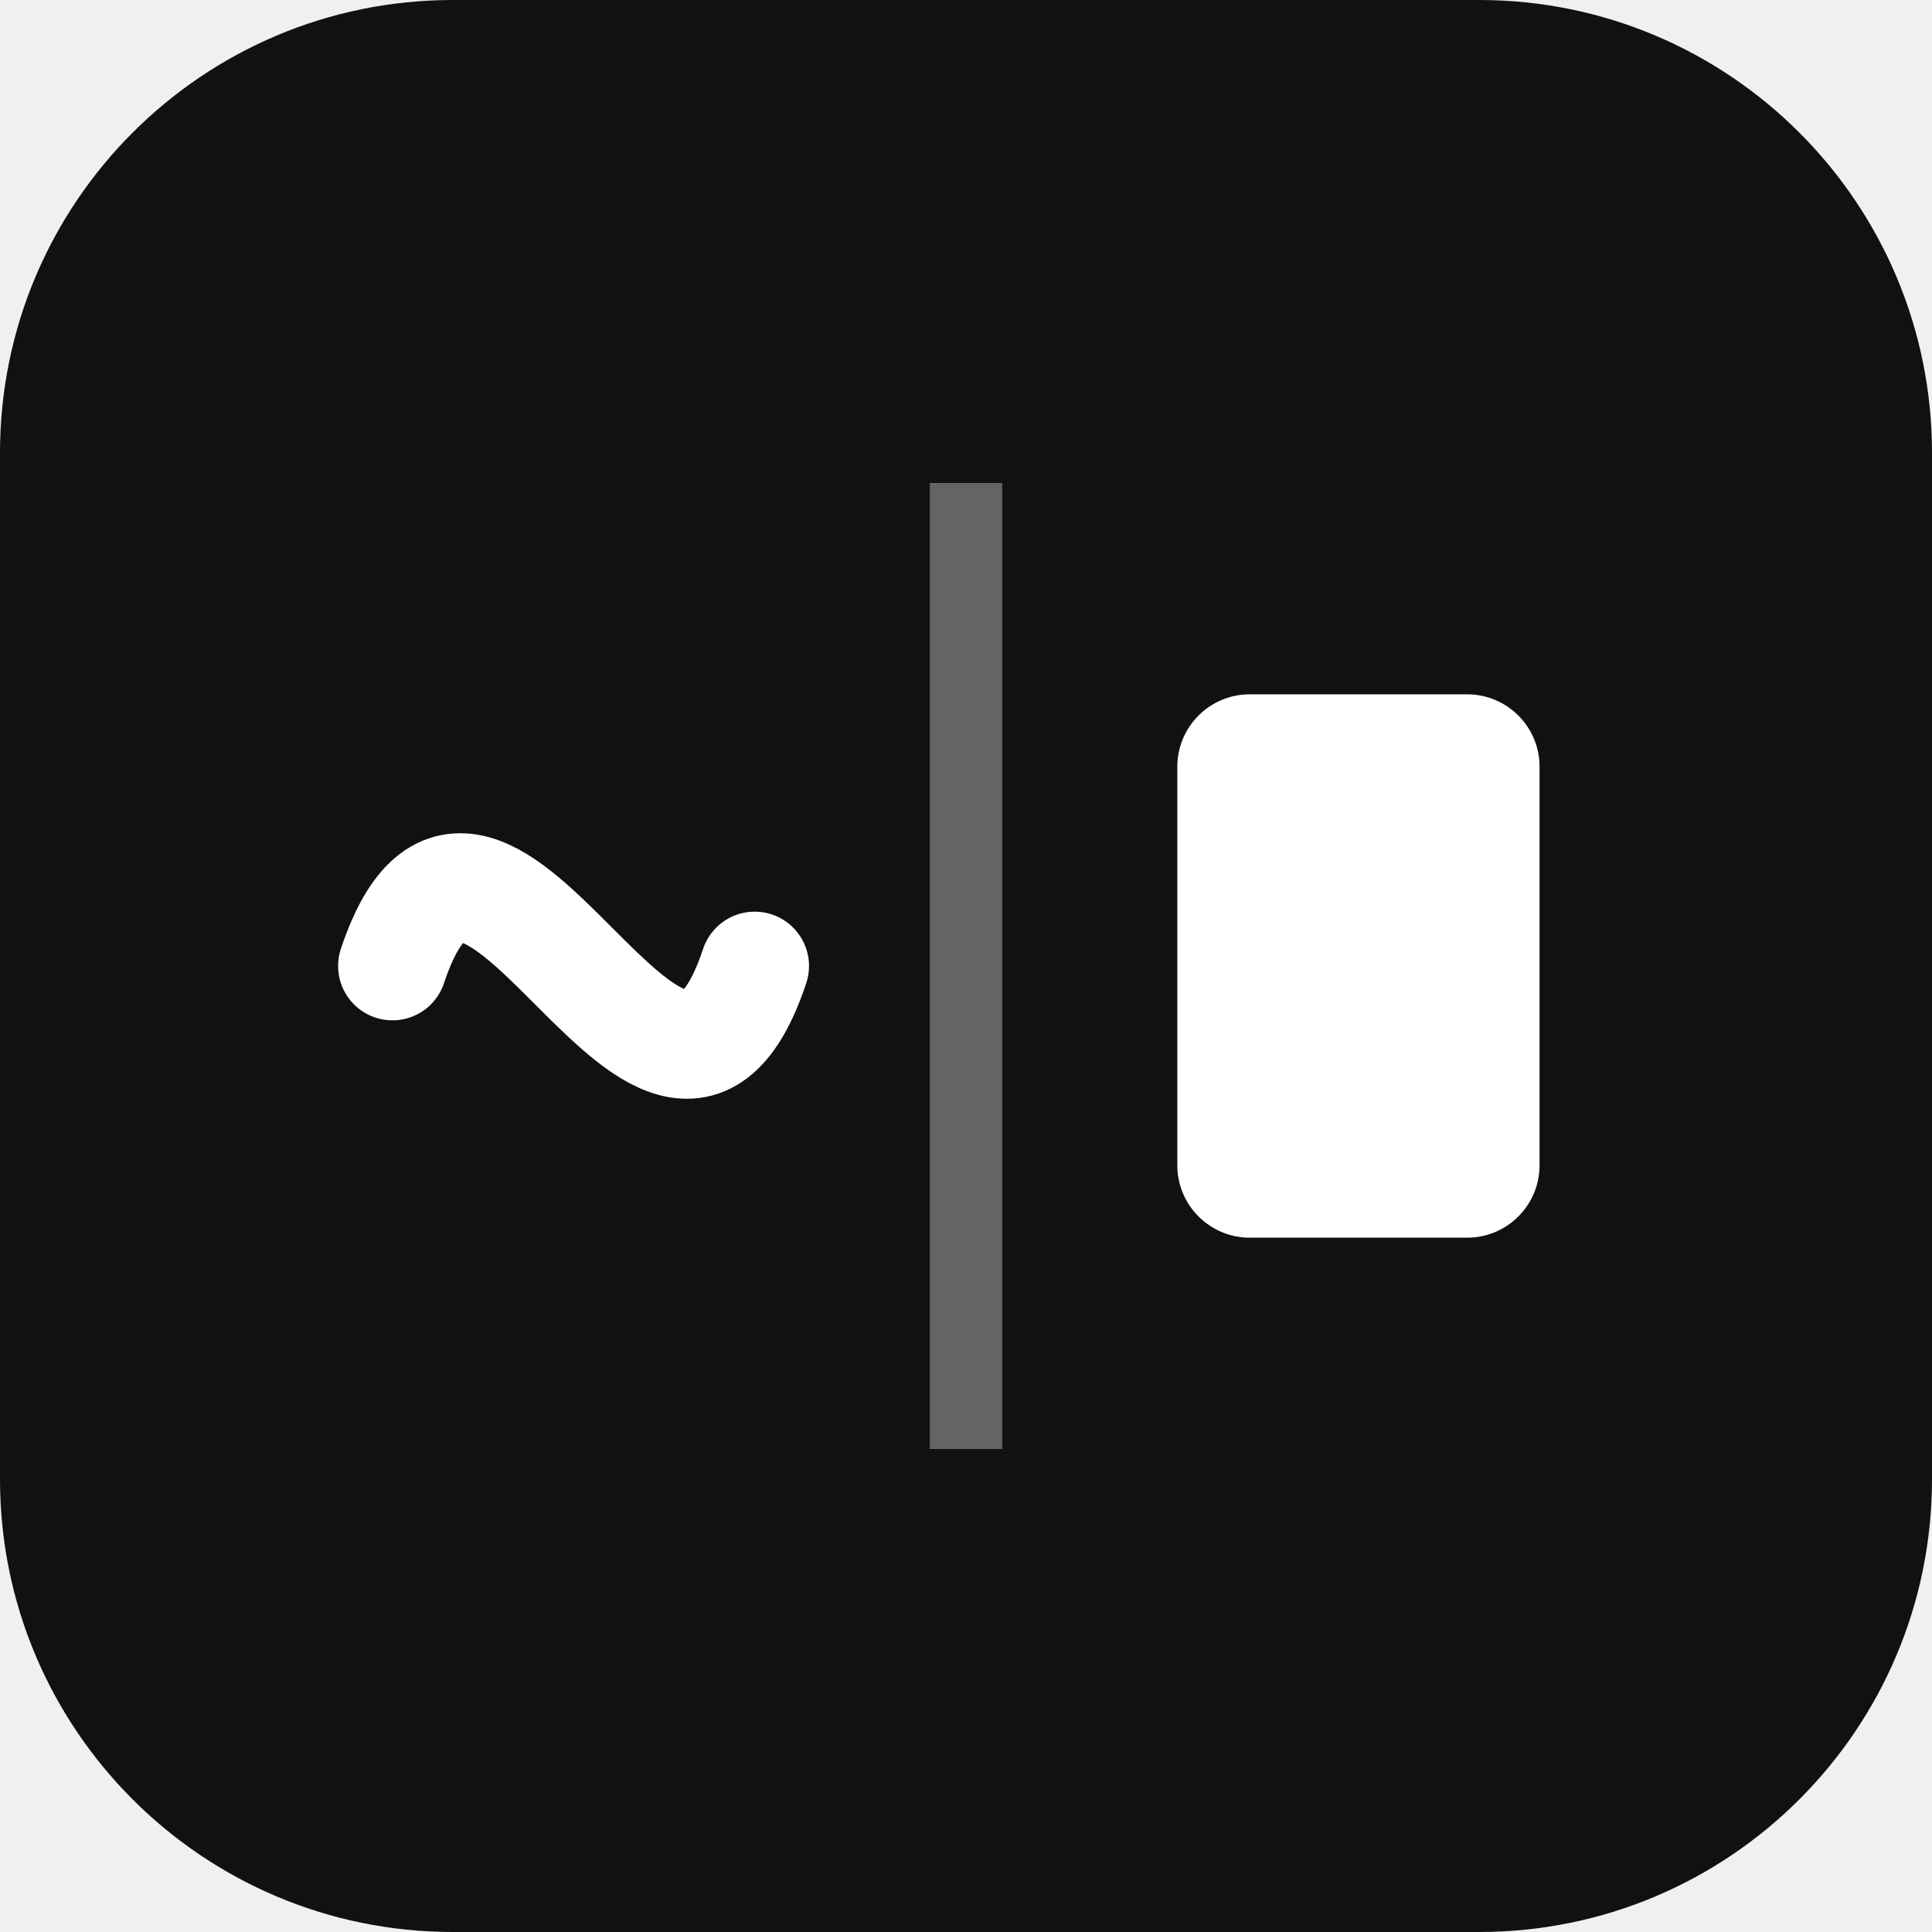
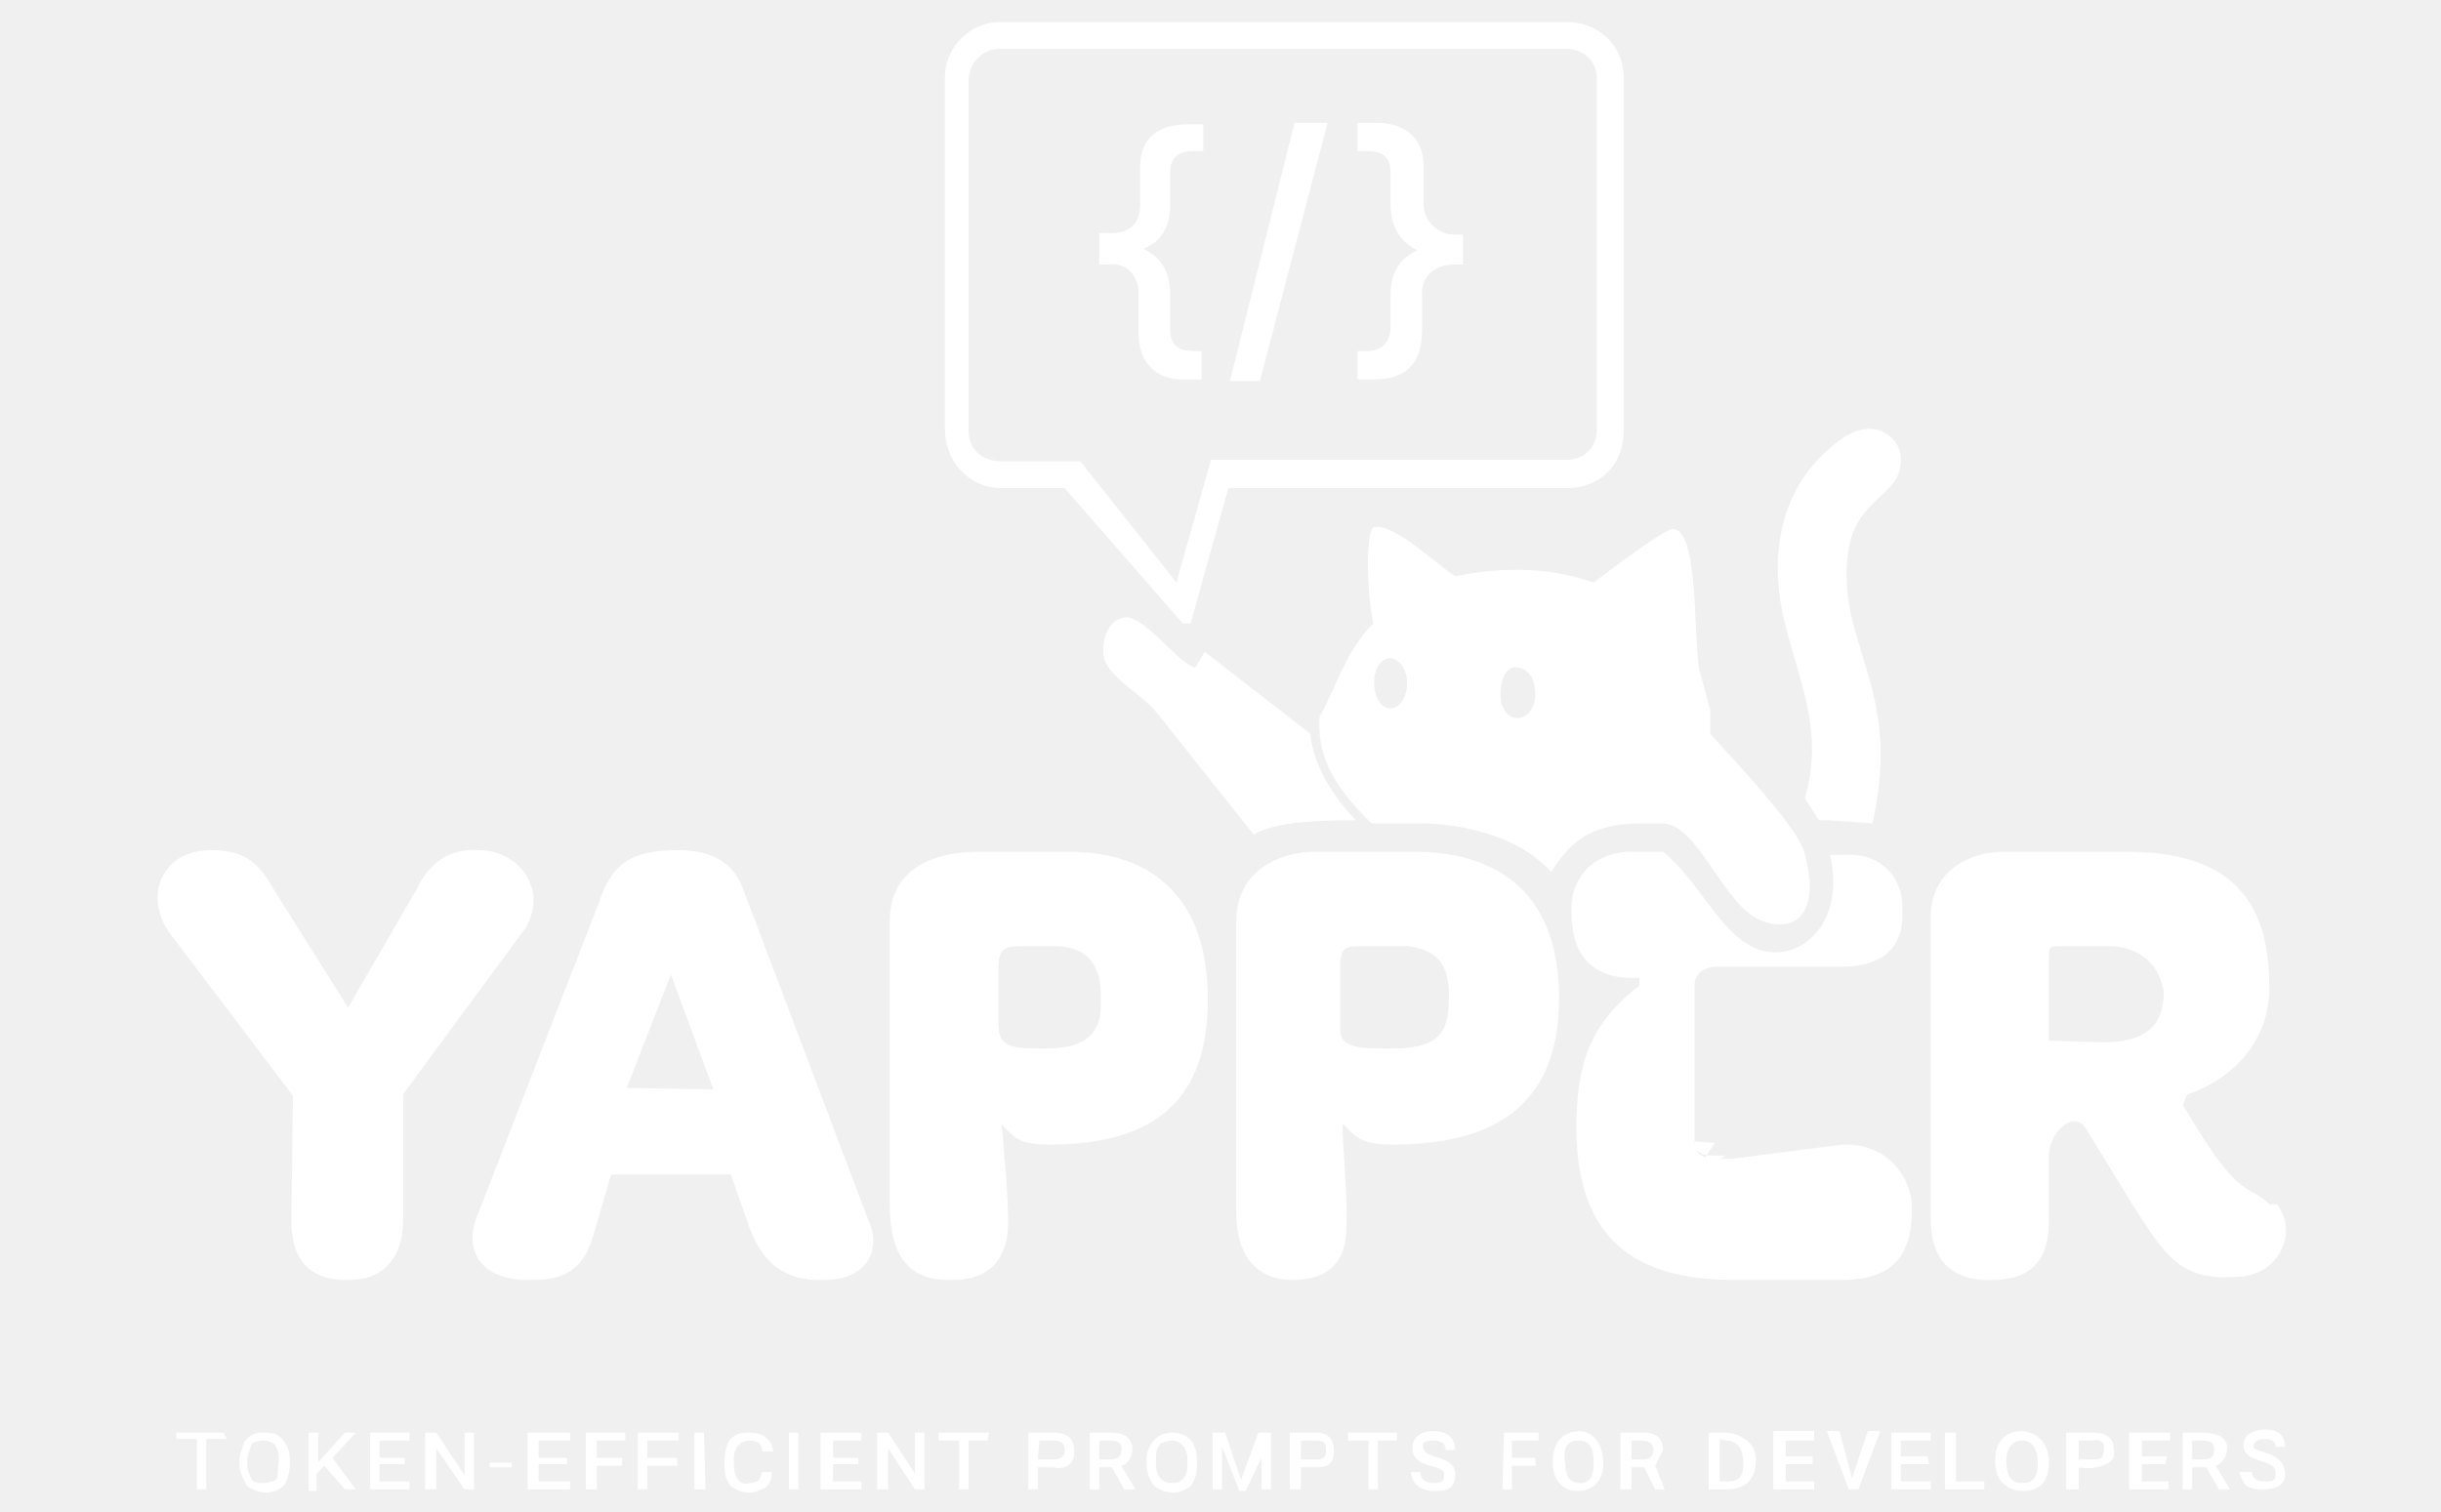
- <svg xmlns="http://www.w3.org/2000/svg" viewBox="0 0 32 32" width="32" height="32" fill="none">
-   <rect width="32" height="32" rx="7.5" fill="#111111" />
-   <path d="M6.5 16C8 11.5 11 20.5 12.5 16" stroke="#FFFFFF" stroke-width="1.8" stroke-linecap="round" />
-   <line x1="16" y1="8" x2="16" y2="24" stroke="#FFFFFF" stroke-width="1.2" stroke-opacity="0.35" />
-   <rect x="19.5" y="11.5" width="6" height="9" rx="1.2" fill="#FFFFFF" />
+ <svg xmlns="http://www.w3.org/2000/svg" viewBox="0 0 155 96" fill="#FFFFFF">
+   <style type="text/css">.cls-0 {fill:#FFFFFF;}</style>
+   <path class="cls-0" d="m77 8-3.6 16.1" />
+   <path d="m99.5 1.4h-36c-1.9 0-3.5 1.6-3.5 3.5v22.3c0 2.1 1.5 3.8 3.6 3.8h4l7.5 8.6h0.5l2.4-8.6h21.5c2.1 0 3.6-1.5 3.6-3.6v-22.5c0-2-1.6-3.5-3.6-3.5zm1.9 25.9c0 1-0.7 1.9-1.9 1.9h-22.6l-2.2 7.8-6.1-7.7h-5c-1.2 0-2.1-0.7-2.1-2v-22.2c0-1 0.8-2 2-2h35.9c1.2 0 2 0.8 2 1.9v22.3z" />
+   <path d="m75 24.1h1.3v-1.8h-0.4c-1 0-1.6-0.3-1.6-1.4v-2.2c0-1.4-0.5-2.3-1.7-2.9 1-0.4 1.7-1.2 1.7-2.8v-2c0-1.1 0.6-1.4 1.5-1.4h0.6v-1.7h-1c-1.8 0-3 0.8-3 2.7v2.4c0 1-0.5 1.8-1.8 1.8h-0.8v2h0.7c1.1-0.1 1.8 0.8 1.8 1.8v2.6c0 1.8 1.1 2.9 2.7 2.9z" />
+   <path d="m84.3 7.8h-2.1l-4.1 16.4h1.9z" />
+   <path d="m88.3 11v2c0 1.5 0.7 2.4 1.7 2.9-1.1 0.5-1.7 1.4-1.7 2.8v2c0 1.2-0.7 1.6-1.5 1.6h-0.6v1.8h1c1.8 0 3.1-0.7 3.1-3.2v-2.3c0-1.1 0.9-1.8 2-1.8h0.6v-1.9h-0.6c-0.9 0-1.9-0.8-1.9-1.9v-2.4c0-1.8-1.1-2.7-2.8-2.8h-1.4v1.8h0.6c0.8 0 1.5 0.2 1.5 1.4z" />
+   <path class="cls-0" d="m83.2 46.6-6.7-5.2-0.6 1c-0.9-0.1-3-3-4.3-3.2-1.1 0-1.7 1.2-1.5 2.6 0.3 1.2 2.5 2.4 3.3 3.4l6.2 7.8c1.3-0.7 3.3-0.9 6.5-0.9-1-1-2.7-3.2-2.9-5.5z" />
+   <path class="cls-0" d="m108.6 45.1-0.7-2.6c-0.4-2.2 0-8.9-1.7-8.9-0.6 0.1-3.3 2.1-5 3.4-2.9-1-5.8-1-8.8-0.4-1-0.6-4-3.5-5.2-3.1-0.5 0.5-0.4 4.1 0 6.1-1.8 1.8-2.4 4.2-3.4 5.9-0.2 2.4 0.8 4.4 3.3 6.8h3c2.5 0 6.3 0.7 8.4 3.1 1.4-2.3 2.9-3.1 5.9-3.1h1.1c2.4 0 3.9 5.3 6.4 6.2s3.7-1 2.6-4.6c-0.9-2-4.5-5.7-5.9-7.3v-1.5zm-20.3-0.1c-1.3 0-1.5-3.1 0-3.2 1.5 0.3 1.3 3.1 0 3.2zm8.1 0.6c-1.6 0.1-1.4-3.5 0-3.2 1.5 0.2 1.4 3.2 0 3.2z" />
+   <path class="cls-0" d="m116.1 52.1 2.8 0.2c2-8.8-2.5-11.5-1.5-17.5 0.6-3.3 3.4-3.3 3.3-5.7 0-1.2-1.5-2.6-3.5-1.4-2.4 1.6-4.5 4.4-4.3 9 0.2 4.7 3.3 8.7 1.7 14l0.9 1.4h0.6z" />
+   <path d="m18.6 69.6-7.8-10.3c-1.7-2.3-0.6-5.3 2.6-5.3 1.6 0 2.8 0.4 3.8 2.2l4.9 7.8 4.4-7.6c0.9-1.8 2.2-2.5 3.9-2.4 2.5 0 4.4 2.4 3 4.9l-7.8 10.6v8c0 2.3-1.2 3.8-3.4 3.8-2.5 0.1-3.7-1.3-3.7-3.7l0.1-8z" />
+   <path d="m47.2 56.5c-0.6-1.6-1.8-2.5-4.2-2.5-3.1 0-4.2 1-5 3.4l-7.8 20.1c-0.7 2 0.4 3.9 3.6 3.8 2.2 0 3.3-0.8 3.9-2.9l1.1-3.8h7.6l1.2 3.4c0.9 2.4 2.4 3.4 4.8 3.3 2.5 0 3.7-1.8 2.7-3.9l-7.9-20.9zm-7.4 12.6 2.8-7.2 2.7 7.3-5.5-0.1z" />
+   <path d="m67.9 54.1h-5.8c-2.7 0-5.6 1-5.6 4.4v18c0 3.4 1.3 4.9 4 4.8 2.4 0 3.4-1.4 3.5-3.3 0.1-1.6-0.4-6.6-0.4-6.6 0.8 0.9 1.2 1.3 3 1.3 6 0 10.1-2.2 10.1-9.2s-4.1-9.4-8.8-9.4zm-1.5 12.5c-2 0-3 0-3-1.5v-3.7c0-1.3 0.6-1.3 1.6-1.3h2.2c1.7 0.1 2.8 1 2.7 3.5 0.1 2.3-1.3 3-3.5 3z" />
+   <path d="m89.8 54.1h-6.4c-1.8 0-4.9 1-4.9 4.4v18.5c0 2.9 1.4 4.3 3.6 4.3 2.3 0 3.4-1.2 3.4-3.4 0.1-2.5-0.4-6.5-0.2-6.5 0.8 0.9 1.3 1.3 3.1 1.3 6 0 10.6-2.1 10.6-9.3s-4.5-9.3-9.2-9.3zm-1.5 12.5c-1.9 0-3.2 0-3.2-1.2v-4c0-1.3 0.4-1.3 1.5-1.3h2.8c1.6 0.2 2.7 0.9 2.6 3.4 0 2.4-1 3.1-3.7 3.1z" />
+   <path d="m108.9 72.6-1.3 1.9 2-1.1c-1 0-2 0.1-2-0.8v-10c0-1 1-1.2 1.4-1.2h8c2 0 3.9-0.8 3.8-3.5 0.1-2.2-1.4-3.8-3.8-3.6h-0.8c1 4.3-1.8 6.7-4.2 6.1-2.6-0.6-4-4.4-6.4-6.3h-2c-2.6 0-4 1.9-3.8 4 0 2.5 1.3 4.2 4.3 4v0.5c-3.1 2.4-4 4.9-4 9 0 6.9 3.5 9.7 10 9.7h6.8c2.6 0 4.6-0.9 4.5-4.7 0-1.5-1.3-4-4.4-3.9l-7 0.9c-1.1 0-2.4 0.2-2.4-1.1" />
+   <path d="m144.1 76.5c-0.5-0.6-1.2-0.7-2.1-1.5-1.4-1.3-2.9-4.1-3.4-4.8l0.3-0.7c1.7-0.5 5.2-2.5 5.2-6.8 0-5.6-2.5-8.6-9.1-8.6h-7.8c-2.2 0-4.6 1.3-4.6 4.1v19.3c0 3 1.9 3.9 3.9 3.8 2.1 0 3.6-0.9 3.6-3.7v-4.2c0-1.4 1.5-2.9 2.3-1.8l3 4.9c2 3.1 3 4.9 6.6 4.6 2.6 0 4-2.7 2.6-4.6h-0.5zm-10.5-10.3-3.5-0.1v-5.1c0-0.9 0-0.9 0.8-0.9h3.2c1.5 0.1 2.9 0.8 3.3 2.9 0 2-1 3.2-3.8 3.2z" />
+   <path class="cls-0" d="m14.4 91.4h-1.3v3.2h-0.6v-3.2h-1.3v-0.4h3l0.2 0.4z" />
+   <path class="cls-0" d="m18.4 93c0 0.6-0.2 1.1-0.4 1.4-0.3 0.2-0.6 0.4-1.1 0.4s-0.9-0.2-1.2-0.4c-0.2-0.4-0.5-0.8-0.5-1.4v-0.3c0-0.3 0.2-0.7 0.3-1.1 0.4-0.5 0.7-0.6 1.2-0.6 0.7 0 1 0.1 1.3 0.5s0.4 0.7 0.4 1.2v0.3zm-0.7-0.3c0-0.5-0.1-0.7-0.3-1-0.2-0.1-0.4-0.2-0.7-0.2s-0.6 0.1-0.7 0.2c-0.1 0.3-0.3 0.7-0.3 1v0.3c0 0.5 0.2 0.7 0.3 1 0.2 0.2 0.5 0.2 0.7 0.2s0.8-0.1 0.9-0.3l0.1-1.2z" />
+   <path class="cls-0" d="m20.6 93.1-0.5 0.5v1.1h-0.5v-3.7h0.6v1.9l1.7-1.9h0.7l-1.5 1.6 1.5 2h-0.7l-1.3-1.5z" />
+   <path class="cls-0" d="m25.7 93h-1.6v1.1h1.9v0.5h-2.5v-3.6h2.5v0.5h-1.9v1.1h1.6v0.4z" />
+   <path class="cls-0" d="m30.1 94.6h-0.6l-1.8-2.6v2.6h-0.7v-3.6h0.7l1.8 2.7v-2.7h0.6v3.6z" />
+   <path class="cls-0" d="m32.5 93.2h-1.4v-0.3h1.4v0.3z" />
+   <path class="cls-0" d="m36 93h-1.8v1.1h2v0.5h-2.7v-3.6h2.7v0.5h-2v1.1h1.8v0.4z" />
+   <path class="cls-0" d="m39.5 93.1h-1.6v1.5h-0.7v-3.6h2.5v0.5h-1.8v1.1h1.6v0.5z" />
+   <path class="cls-0" d="m43 93.1h-1.9v1.5h-0.6v-3.6h2.6v0.5h-2v1.1h1.9v0.5z" />
+   <path class="cls-0" d="m44.8 94.6h-0.7v-3.6h0.6l0.1 3.6z" />
+   <path class="cls-0" d="m49 93.5c0 0.5-0.1 0.7-0.4 1-0.3 0.1-0.6 0.3-1 0.3-0.6 0-0.9-0.2-1.2-0.4-0.3-0.4-0.4-0.8-0.4-1.4v-0.3c0-0.3 0.1-0.7 0.2-1 0.3-0.6 0.8-0.7 1.3-0.7 1.1 0 1.5 0.5 1.6 1.2h-0.7c0-0.5-0.3-0.7-0.8-0.7-0.6 0-1 0.5-1 1.1v0.4c0 0.9 0.4 1.4 1 1.2 0.3 0 0.5-0.1 0.6-0.2l0.2-0.5h0.6z" />
+   <path class="cls-0" d="m50.7 94.6h-0.6v-3.6h0.6v3.6z" />
+   <path class="cls-0" d="m54.5 93h-1.6v1.1h1.8v0.5h-2.6v-3.6h2.6v0.5h-1.8v1.1h1.6v0.4z" />
+   <path class="cls-0" d="m58.7 94.6h-0.6l-1.7-2.6v2.6h-0.7v-3.6h0.7l1.7 2.6v-2.6h0.6v3.6z" />
+   <path class="cls-0" d="m62.7 91.5h-1.2v3.1h-0.6v-3.1h-1.3v-0.5h3.2l-0.1 0.5z" />
+   <path class="cls-0" d="m65.9 93.2v1.4h-0.6v-3.6h1.6c1 0 1.3 0.5 1.3 1.1 0.1 0.8-0.5 1.3-1.3 1.1h-1zm0-0.5h1c0.5 0 0.7-0.2 0.7-0.6s-0.2-0.6-0.7-0.6h-0.9l-0.1 1.2z" />
+   <path class="cls-0" d="m70.6 93.2h-0.8v1.4h-0.6v-3.6h1.3c1 0 1.4 0.4 1.4 1s-0.3 1-0.7 1.1l0.9 1.5h-0.7l-0.8-1.4zm-0.8-0.5h0.7c0.5 0 0.7-0.2 0.7-0.6 0.1-0.4-0.2-0.6-0.7-0.6h-0.7v1.2z" />
+   <path class="cls-0" d="m76 93c0 0.6-0.1 1-0.4 1.4-0.3 0.2-0.6 0.4-1.1 0.4s-0.9-0.2-1.2-0.4c-0.3-0.4-0.5-0.9-0.5-1.4v-0.3c0-0.7 0.5-1.7 1.6-1.7s1.6 0.7 1.6 1.7v0.3zm-0.6-0.3c0-0.7-0.4-1.2-1-1.2-1 0.1-1 0.5-1 1.5 0 0.5 0.2 1.2 1 1.2 0.6 0 1-0.3 1-1.2v-0.3z" />
+   <path class="cls-0" d="m77.8 91 1 3 1.1-3h0.8v3.6h-0.6v-2.6 0.6l-1 2.1h-0.4l-1.1-2.8v2.7h-0.6v-3.6h0.8z" />
+   <path class="cls-0" d="m82.6 93.2v1.4h-0.7v-3.6h1.7c0.8 0 1.1 0.5 1.1 1.1 0 0.8-0.3 1.1-1.1 1.1h-1zm0-0.5h1c0.5 0 0.6-0.2 0.6-0.6s-0.1-0.6-0.6-0.6h-1v1.2z" />
+   <path class="cls-0" d="m88.7 91.5h-1.2v3.1h-0.6v-3.1h-1.3v-0.5h3.1v0.5z" />
+   <path class="cls-0" d="m91.7 93.7c0.1-0.8-2.1-0.3-2-1.8 0-0.5 0.4-1 1.3-1 1.4 0 1.4 1 1.4 1.2h-0.6c0-0.5-0.4-0.6-0.8-0.6s-0.8 0.1-0.6 0.5c0 0.7 2.1 0.4 2 1.7 0 1-0.8 1-1.3 1-1.4 0-1.5-1-1.5-1.2h0.6c0 0.4 0.2 0.7 0.9 0.7 0.5 0 0.6-0.2 0.6-0.5z" />
+   <path class="cls-0" d="m97.5 93.1h-1.5v1.5h-0.6l0.1-3.6h2.2v0.5h-1.7v1.1h1.5v0.5z" />
+   <path class="cls-0" d="m101.8 93c0 1.1-0.7 1.7-1.6 1.7-1.1 0-1.6-0.8-1.6-1.8 0-1.2 0.5-1.9 1.6-2 1 0 1.6 0.8 1.6 2.1zm-2.4 0c0 0.7 0.2 1.2 1 1.2 0.6 0 0.8-0.6 0.8-1.2 0-1-0.2-1.5-1-1.5-0.7 0-1 0.5-0.8 1.5z" />
+   <path class="cls-0" d="m104.4 93.2h-0.8v1.4h-0.7v-3.6h1.5c1 0 1.2 0.6 1.2 1.1l-0.5 1 0.6 1.5h-0.6l-0.7-1.4zm-0.8-0.5h0.8c0.3 0 0.6-0.2 0.6-0.6s-0.3-0.6-0.8-0.6h-0.6v1.2z" />
+   <path class="cls-0" d="m108.5 94.6v-3.6h1.1c0.5 0 1.9 0.4 1.9 1.7 0 1.5-0.9 1.9-1.9 1.9h-1.1zm0.7-3.2v2.7h0.4c0.8 0 1.1-0.2 1.1-1.2s-0.5-1.4-1.1-1.4l-0.4-0.1z" />
+   <path class="cls-0" d="m115.1 93h-1.7v1.1h1.8v0.5h-2.6v-3.7h2.6v0.6h-1.8v1h1.7v0.5z" />
+   <path class="cls-0" d="m117.6 93.9 1-3h0.8l-1.4 3.7h-0.6l-1.4-3.7h0.8l0.8 3z" />
+   <path class="cls-0" d="m122.5 93h-1.8v1.1h1.9v0.5h-2.5v-3.6h2.5v0.5h-1.9v1h1.7l0.1 0.5z" />
+   <path class="cls-0" d="m124.2 94.1h1.8v0.5h-2.5v-3.6h0.7v3.1z" />
+   <path class="cls-0" d="m130.1 92.9c0 1.1-0.5 1.8-1.6 1.8s-1.9-0.7-1.8-2.1c0-0.7 0.4-1.7 1.7-1.7 1.2 0.1 1.7 1 1.7 2zm-2.7-0.2c0 0.9 0.2 1.5 1 1.5s1-0.5 1-1.3c0-0.9-0.4-1.4-1-1.4-0.7 0-1 0.6-1 1.2z" />
+   <path class="cls-0" d="m132 93.2v1.4h-0.8v-3.6h1.8c0.9 0 1.4 0.5 1.2 1.6-0.2 0.4-1.2 0.8-2.2 0.6zm0-0.5h1c0.5 0 0.6-0.2 0.6-0.8 0-0.4-0.5-0.5-0.6-0.4h-1v1.2z" />
+   <path class="cls-0" d="m137.5 93h-1.5v1.1h1.7v0.5h-2.5v-3.6h2.6v0.5h-1.8v1h1.6l-0.1 0.5z" />
+   <path class="cls-0" d="m140.1 93.2h-0.9v1.4h-0.6v-3.6h1.5c1 0.1 1.4 0.5 1.3 1.1 0 0.5-0.4 0.9-0.7 1l0.9 1.5h-0.7l-0.8-1.4zm-0.9-0.5h0.7c0.5 0 0.7-0.2 0.7-0.6 0-0.5-0.2-0.6-0.9-0.6h-0.5v1.2z" />
+   <path class="cls-0" d="m144.5 93.5c0-0.9-2.3-0.5-2-1.9 0-0.4 0.5-0.8 1.4-0.8 1.1 0 1.2 0.8 1.2 1.1h-0.6c0-0.4-0.4-0.5-0.6-0.5-0.4 0-0.8 0.1-0.8 0.5s1.9 0.2 2 1.7c0 0.8-0.6 1-1.5 1-1.2 0-1.2-0.6-1.4-1.1h0.8c0 0.5 0.5 0.6 0.9 0.6 0.6 0 0.6-0.2 0.6-0.6z" />
</svg>
